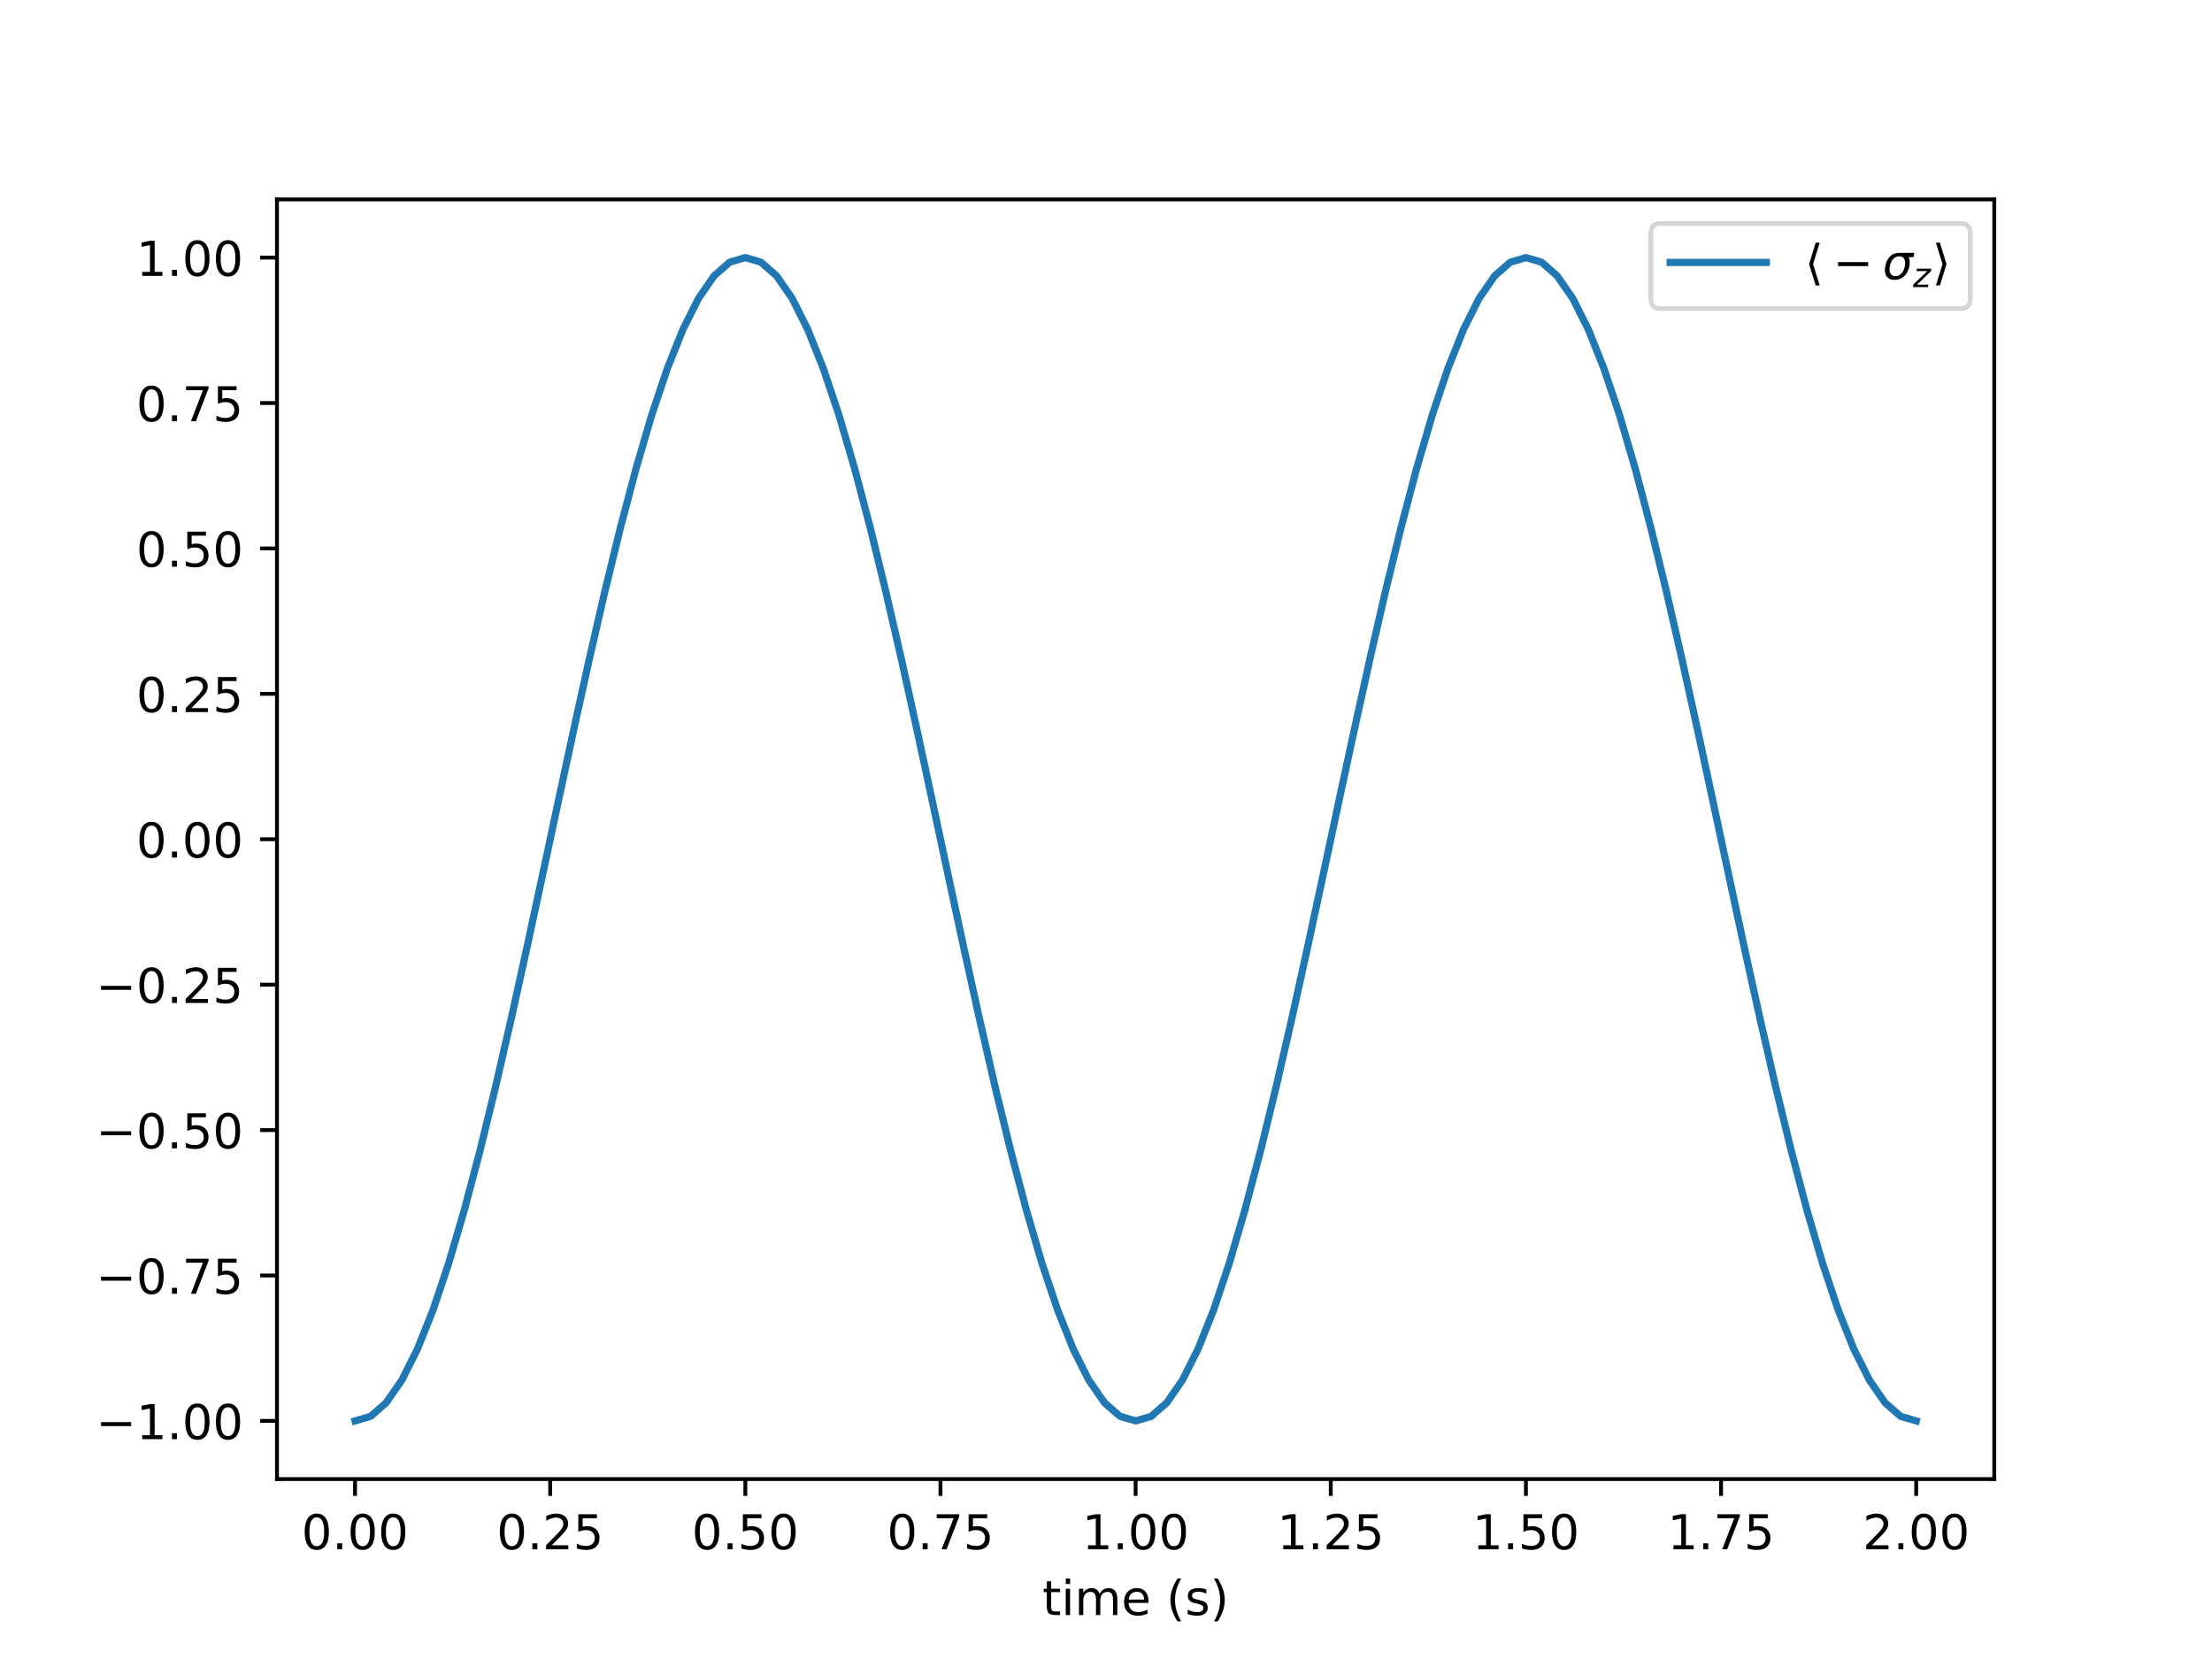
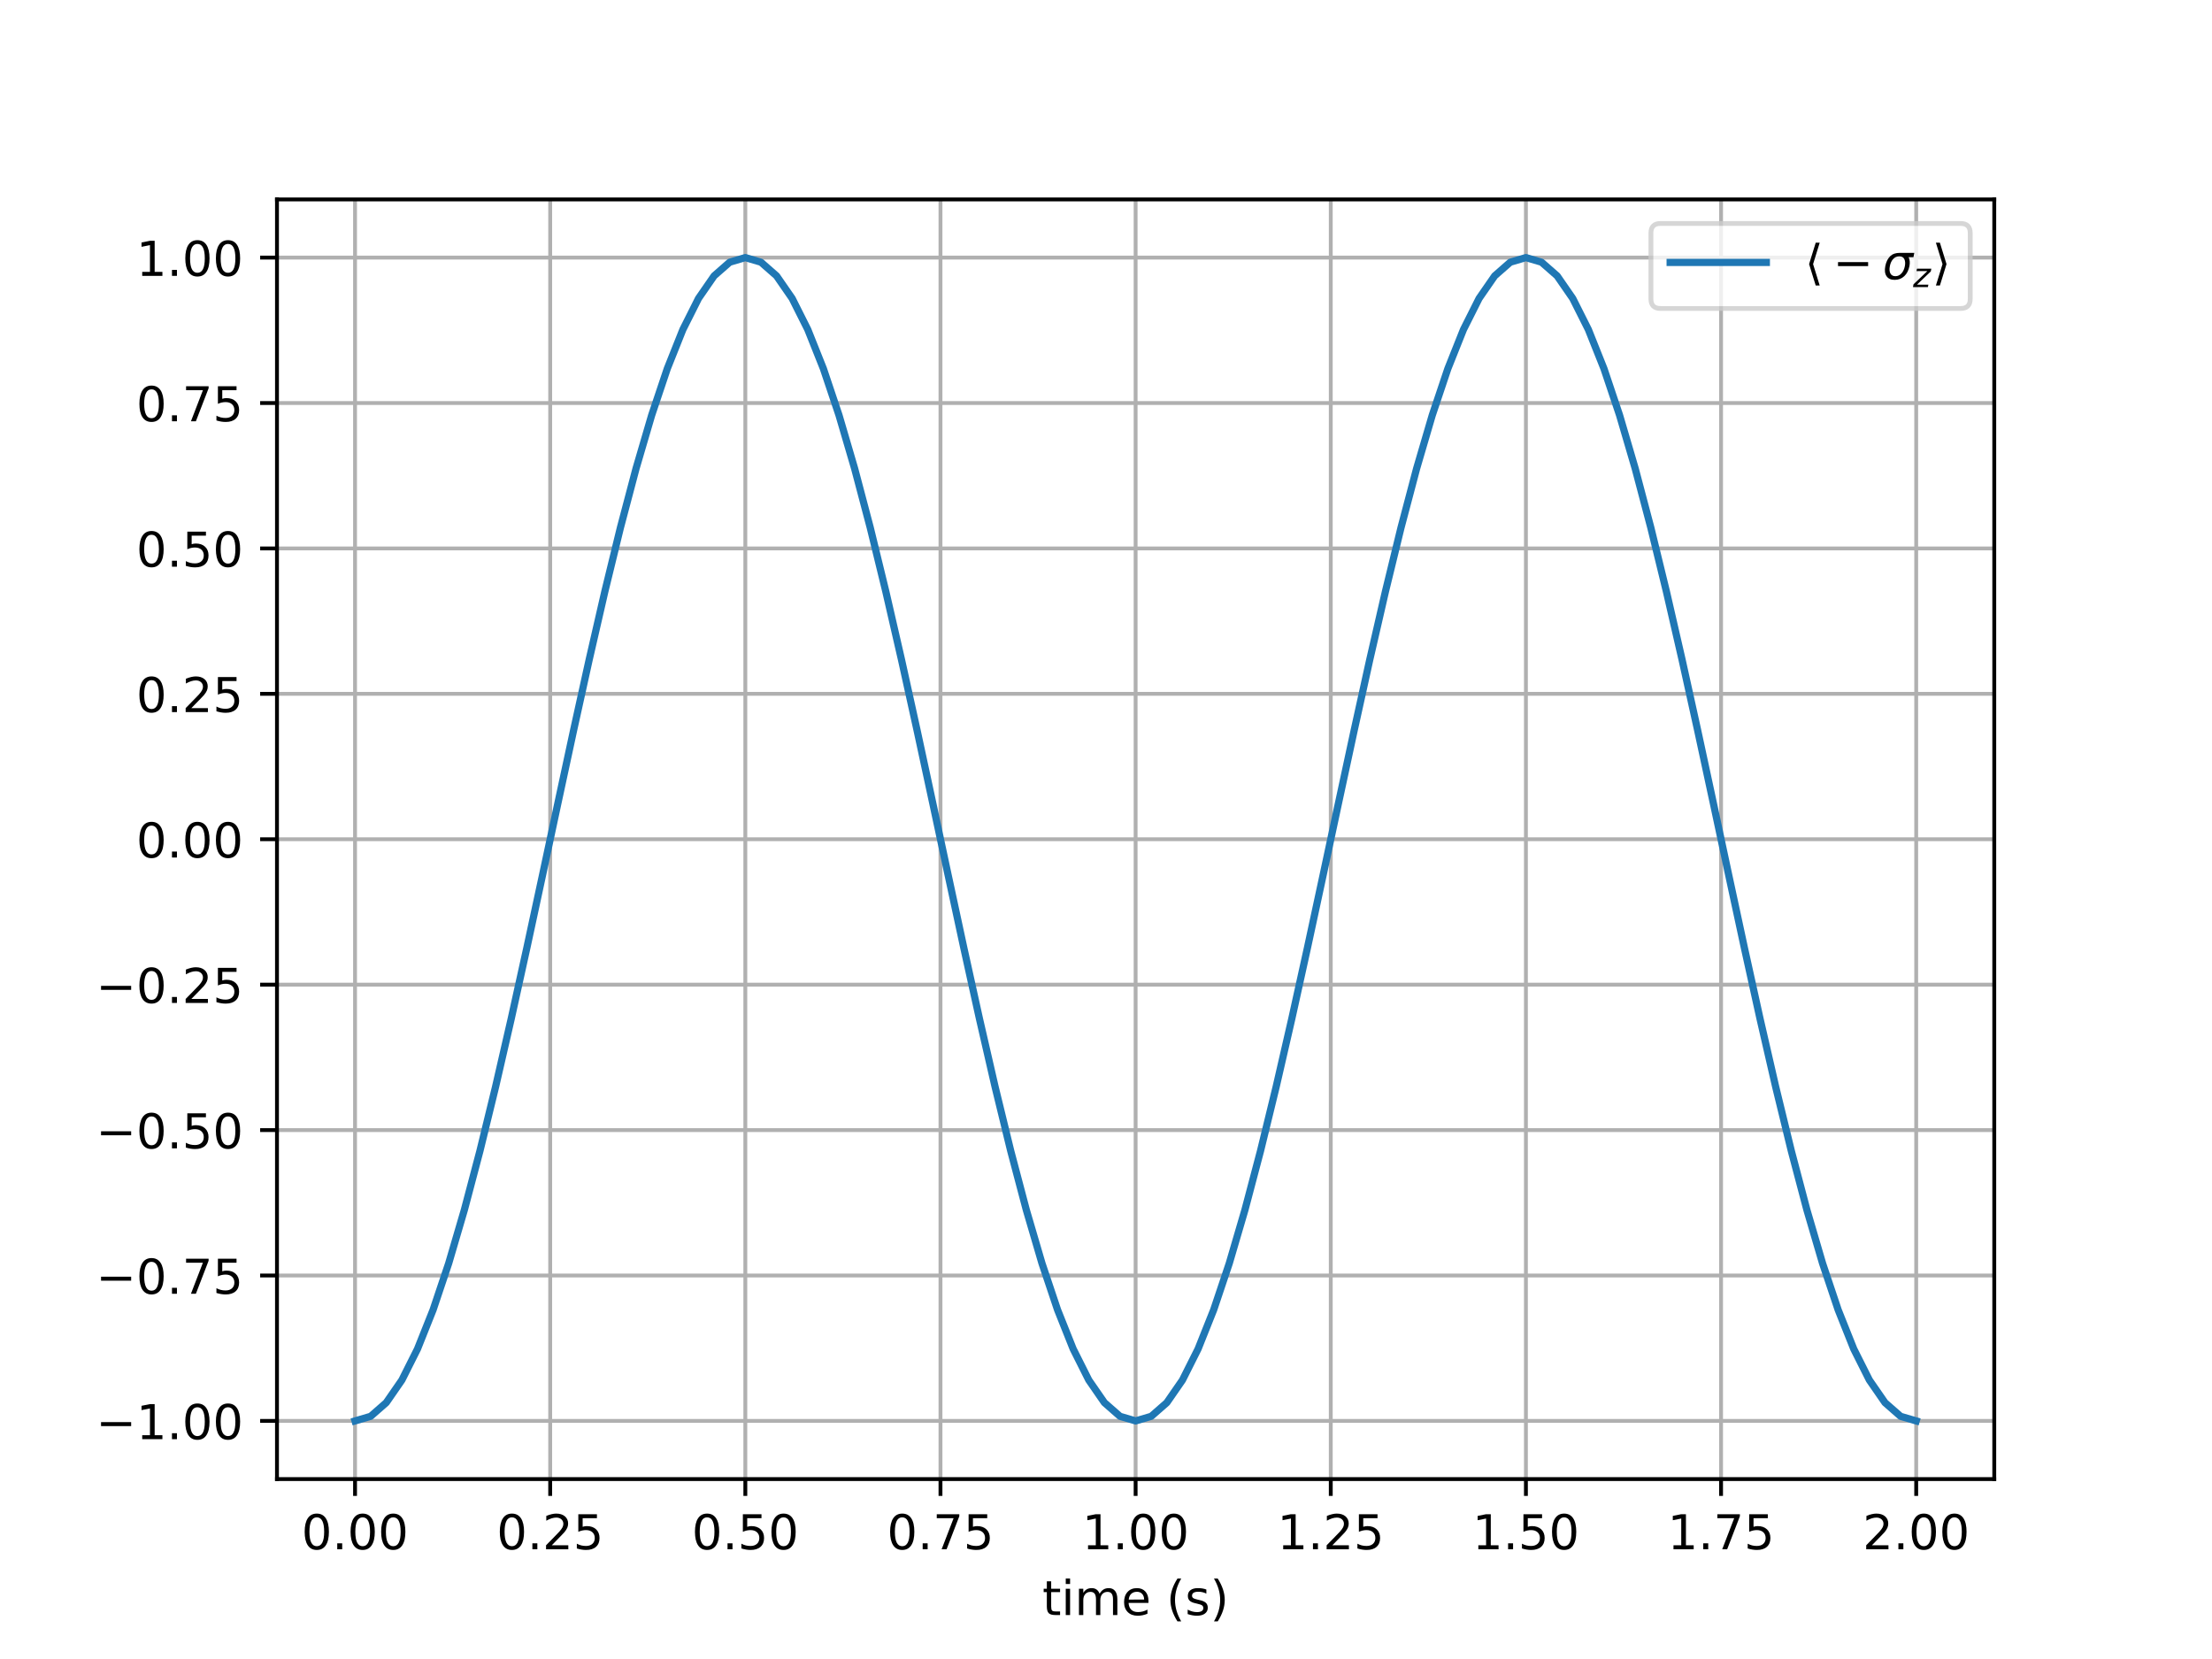
<svg xmlns="http://www.w3.org/2000/svg" xmlns:xlink="http://www.w3.org/1999/xlink" height="345pt" version="1.1" viewBox="0 0 460 345" width="460pt">
  <defs>
    <style type="text/css">
*{stroke-linecap:butt;stroke-linejoin:round;}
  </style>
  </defs>
  <g id="figure_1">
    <g id="patch_1">
      <path d="M 0 345.6  L 460.8 345.6  L 460.8 0  L 0 0  z " style="fill:#ffffff;" />
    </g>
    <g id="axes_1">
      <g id="patch_2">
        <path d="M 57.6 307.584  L 414.72 307.584  L 414.72 41.472  L 57.6 41.472  z " style="fill:#ffffff;" />
      </g>
      <g id="matplotlib.axis_1">
        <g id="xtick_1">
          <g id="line2d_1">
-             <defs>
-               <path d="M 0 0  L 0 3.5  " id="mc64b3abd53" style="stroke:#000000;stroke-width:0.8;" />
-             </defs>
-             <g>
-               <use style="stroke:#000000;stroke-width:0.8;" x="73.833" xlink:href="#mc64b3abd53" y="307.584" />
+             <path clip-path="url(#p8621ae6b90)" d="M 73.833 307.584  L 73.833 41.472  " style="fill:none;stroke:#b0b0b0;stroke-linecap:square;stroke-width:0.8;" />
+           </g>
+           <g id="line2d_2">
+             <defs>
+               <path d="M 0 0  L 0 3.5  " id="mf7780a74ba" style="stroke:#000000;stroke-width:0.8;" />
+             </defs>
+             <g>
+               <use style="stroke:#000000;stroke-width:0.8;" x="73.833" xlink:href="#mf7780a74ba" y="307.584" />
            </g>
          </g>
          <g id="text_1">
            <defs>
              <path d="M 31.781 66.406  Q 24.172 66.406 20.328 58.906  Q 16.5 51.422 16.5 36.375  Q 16.5 21.391 20.328 13.891  Q 24.172 6.391 31.781 6.391  Q 39.453 6.391 43.281 13.891  Q 47.125 21.391 47.125 36.375  Q 47.125 51.422 43.281 58.906  Q 39.453 66.406 31.781 66.406  z M 31.781 74.219  Q 44.047 74.219 50.516 64.516  Q 56.984 54.828 56.984 36.375  Q 56.984 17.969 50.516 8.266  Q 44.047 -1.422 31.781 -1.422  Q 19.531 -1.422 13.062 8.266  Q 6.594 17.969 6.594 36.375  Q 6.594 54.828 13.062 64.516  Q 19.531 74.219 31.781 74.219  z " id="DejaVuSans-30" />
              <path d="M 10.688 12.406  L 21 12.406  L 21 0  L 10.688 0  z " id="DejaVuSans-2e" />
            </defs>
            <g transform="translate(62.69991 322.1824)scale(0.1 -0.1)">
              <use xlink:href="#DejaVuSans-30" />
              <use x="63.623" xlink:href="#DejaVuSans-2e" />
              <use x="95.41" xlink:href="#DejaVuSans-30" />
              <use x="159.033" xlink:href="#DejaVuSans-30" />
            </g>
          </g>
        </g>
        <g id="xtick_2">
-           <g id="line2d_2">
-             <g>
-               <use style="stroke:#000000;stroke-width:0.8;" x="114.415" xlink:href="#mc64b3abd53" y="307.584" />
+           <g id="line2d_3">
+             <path clip-path="url(#p8621ae6b90)" d="M 114.415 307.584  L 114.415 41.472  " style="fill:none;stroke:#b0b0b0;stroke-linecap:square;stroke-width:0.8;" />
+           </g>
+           <g id="line2d_4">
+             <g>
+               <use style="stroke:#000000;stroke-width:0.8;" x="114.415" xlink:href="#mf7780a74ba" y="307.584" />
            </g>
          </g>
          <g id="text_2">
            <defs>
              <path d="M 19.188 8.297  L 53.609 8.297  L 53.609 0  L 7.328 0  L 7.328 8.297  Q 12.938 14.109 22.625 23.891  Q 32.328 33.688 34.812 36.531  Q 39.547 41.844 41.422 45.531  Q 43.312 49.219 43.312 52.781  Q 43.312 58.594 39.234 62.25  Q 35.156 65.922 28.609 65.922  Q 23.969 65.922 18.812 64.312  Q 13.672 62.703 7.812 59.422  L 7.812 69.391  Q 13.766 71.781 18.938 73  Q 24.125 74.219 28.422 74.219  Q 39.75 74.219 46.484 68.547  Q 53.219 62.891 53.219 53.422  Q 53.219 48.922 51.531 44.891  Q 49.859 40.875 45.406 35.406  Q 44.188 33.984 37.641 27.219  Q 31.109 20.453 19.188 8.297  z " id="DejaVuSans-32" />
              <path d="M 10.797 72.906  L 49.516 72.906  L 49.516 64.594  L 19.828 64.594  L 19.828 46.734  Q 21.969 47.469 24.109 47.828  Q 26.266 48.188 28.422 48.188  Q 40.625 48.188 47.75 41.5  Q 54.891 34.812 54.891 23.391  Q 54.891 11.625 47.562 5.094  Q 40.234 -1.422 26.906 -1.422  Q 22.312 -1.422 17.547 -0.641  Q 12.797 0.141 7.719 1.703  L 7.719 11.625  Q 12.109 9.234 16.797 8.062  Q 21.484 6.891 26.703 6.891  Q 35.156 6.891 40.078 11.328  Q 45.016 15.766 45.016 23.391  Q 45.016 31 40.078 35.438  Q 35.156 39.891 26.703 39.891  Q 22.75 39.891 18.812 39.016  Q 14.891 38.141 10.797 36.281  z " id="DejaVuSans-35" />
            </defs>
            <g transform="translate(103.2817 322.1824)scale(0.1 -0.1)">
              <use xlink:href="#DejaVuSans-30" />
              <use x="63.623" xlink:href="#DejaVuSans-2e" />
              <use x="95.41" xlink:href="#DejaVuSans-32" />
              <use x="159.033" xlink:href="#DejaVuSans-35" />
            </g>
          </g>
        </g>
        <g id="xtick_3">
-           <g id="line2d_3">
-             <g>
-               <use style="stroke:#000000;stroke-width:0.8;" x="154.996" xlink:href="#mc64b3abd53" y="307.584" />
+           <g id="line2d_5">
+             <path clip-path="url(#p8621ae6b90)" d="M 154.996 307.584  L 154.996 41.472  " style="fill:none;stroke:#b0b0b0;stroke-linecap:square;stroke-width:0.8;" />
+           </g>
+           <g id="line2d_6">
+             <g>
+               <use style="stroke:#000000;stroke-width:0.8;" x="154.996" xlink:href="#mf7780a74ba" y="307.584" />
            </g>
          </g>
          <g id="text_3">
            <g transform="translate(143.8636 322.1824)scale(0.1 -0.1)">
              <use xlink:href="#DejaVuSans-30" />
              <use x="63.623" xlink:href="#DejaVuSans-2e" />
              <use x="95.41" xlink:href="#DejaVuSans-35" />
              <use x="159.033" xlink:href="#DejaVuSans-30" />
            </g>
          </g>
        </g>
        <g id="xtick_4">
-           <g id="line2d_4">
-             <g>
-               <use style="stroke:#000000;stroke-width:0.8;" x="195.578" xlink:href="#mc64b3abd53" y="307.584" />
+           <g id="line2d_7">
+             <path clip-path="url(#p8621ae6b90)" d="M 195.578 307.584  L 195.578 41.472  " style="fill:none;stroke:#b0b0b0;stroke-linecap:square;stroke-width:0.8;" />
+           </g>
+           <g id="line2d_8">
+             <g>
+               <use style="stroke:#000000;stroke-width:0.8;" x="195.578" xlink:href="#mf7780a74ba" y="307.584" />
            </g>
          </g>
          <g id="text_4">
            <defs>
              <path d="M 8.203 72.906  L 55.078 72.906  L 55.078 68.703  L 28.609 0  L 18.312 0  L 43.219 64.594  L 8.203 64.594  z " id="DejaVuSans-37" />
            </defs>
            <g transform="translate(184.4454 322.1824)scale(0.1 -0.1)">
              <use xlink:href="#DejaVuSans-30" />
              <use x="63.623" xlink:href="#DejaVuSans-2e" />
              <use x="95.41" xlink:href="#DejaVuSans-37" />
              <use x="159.033" xlink:href="#DejaVuSans-35" />
            </g>
          </g>
        </g>
        <g id="xtick_5">
-           <g id="line2d_5">
-             <g>
-               <use style="stroke:#000000;stroke-width:0.8;" x="236.16" xlink:href="#mc64b3abd53" y="307.584" />
+           <g id="line2d_9">
+             <path clip-path="url(#p8621ae6b90)" d="M 236.16 307.584  L 236.16 41.472  " style="fill:none;stroke:#b0b0b0;stroke-linecap:square;stroke-width:0.8;" />
+           </g>
+           <g id="line2d_10">
+             <g>
+               <use style="stroke:#000000;stroke-width:0.8;" x="236.16" xlink:href="#mf7780a74ba" y="307.584" />
            </g>
          </g>
          <g id="text_5">
            <defs>
              <path d="M 12.406 8.297  L 28.516 8.297  L 28.516 63.922  L 10.984 60.406  L 10.984 69.391  L 28.422 72.906  L 38.281 72.906  L 38.281 8.297  L 54.391 8.297  L 54.391 0  L 12.406 0  z " id="DejaVuSans-31" />
            </defs>
            <g transform="translate(225.0272 322.1824)scale(0.1 -0.1)">
              <use xlink:href="#DejaVuSans-31" />
              <use x="63.623" xlink:href="#DejaVuSans-2e" />
              <use x="95.41" xlink:href="#DejaVuSans-30" />
              <use x="159.033" xlink:href="#DejaVuSans-30" />
            </g>
          </g>
        </g>
        <g id="xtick_6">
-           <g id="line2d_6">
-             <g>
-               <use style="stroke:#000000;stroke-width:0.8;" x="276.742" xlink:href="#mc64b3abd53" y="307.584" />
+           <g id="line2d_11">
+             <path clip-path="url(#p8621ae6b90)" d="M 276.742 307.584  L 276.742 41.472  " style="fill:none;stroke:#b0b0b0;stroke-linecap:square;stroke-width:0.8;" />
+           </g>
+           <g id="line2d_12">
+             <g>
+               <use style="stroke:#000000;stroke-width:0.8;" x="276.742" xlink:href="#mf7780a74ba" y="307.584" />
            </g>
          </g>
          <g id="text_6">
            <g transform="translate(265.609 322.1824)scale(0.1 -0.1)">
              <use xlink:href="#DejaVuSans-31" />
              <use x="63.623" xlink:href="#DejaVuSans-2e" />
              <use x="95.41" xlink:href="#DejaVuSans-32" />
              <use x="159.033" xlink:href="#DejaVuSans-35" />
            </g>
          </g>
        </g>
        <g id="xtick_7">
-           <g id="line2d_7">
-             <g>
-               <use style="stroke:#000000;stroke-width:0.8;" x="317.324" xlink:href="#mc64b3abd53" y="307.584" />
+           <g id="line2d_13">
+             <path clip-path="url(#p8621ae6b90)" d="M 317.324 307.584  L 317.324 41.472  " style="fill:none;stroke:#b0b0b0;stroke-linecap:square;stroke-width:0.8;" />
+           </g>
+           <g id="line2d_14">
+             <g>
+               <use style="stroke:#000000;stroke-width:0.8;" x="317.324" xlink:href="#mf7780a74ba" y="307.584" />
            </g>
          </g>
          <g id="text_7">
            <g transform="translate(306.1908 322.1824)scale(0.1 -0.1)">
              <use xlink:href="#DejaVuSans-31" />
              <use x="63.623" xlink:href="#DejaVuSans-2e" />
              <use x="95.41" xlink:href="#DejaVuSans-35" />
              <use x="159.033" xlink:href="#DejaVuSans-30" />
            </g>
          </g>
        </g>
        <g id="xtick_8">
-           <g id="line2d_8">
-             <g>
-               <use style="stroke:#000000;stroke-width:0.8;" x="357.905" xlink:href="#mc64b3abd53" y="307.584" />
+           <g id="line2d_15">
+             <path clip-path="url(#p8621ae6b90)" d="M 357.905 307.584  L 357.905 41.472  " style="fill:none;stroke:#b0b0b0;stroke-linecap:square;stroke-width:0.8;" />
+           </g>
+           <g id="line2d_16">
+             <g>
+               <use style="stroke:#000000;stroke-width:0.8;" x="357.905" xlink:href="#mf7780a74ba" y="307.584" />
            </g>
          </g>
          <g id="text_8">
            <g transform="translate(346.7726 322.1824)scale(0.1 -0.1)">
              <use xlink:href="#DejaVuSans-31" />
              <use x="63.623" xlink:href="#DejaVuSans-2e" />
              <use x="95.41" xlink:href="#DejaVuSans-37" />
              <use x="159.033" xlink:href="#DejaVuSans-35" />
            </g>
          </g>
        </g>
        <g id="xtick_9">
-           <g id="line2d_9">
-             <g>
-               <use style="stroke:#000000;stroke-width:0.8;" x="398.487" xlink:href="#mc64b3abd53" y="307.584" />
+           <g id="line2d_17">
+             <path clip-path="url(#p8621ae6b90)" d="M 398.487 307.584  L 398.487 41.472  " style="fill:none;stroke:#b0b0b0;stroke-linecap:square;stroke-width:0.8;" />
+           </g>
+           <g id="line2d_18">
+             <g>
+               <use style="stroke:#000000;stroke-width:0.8;" x="398.487" xlink:href="#mf7780a74ba" y="307.584" />
            </g>
          </g>
          <g id="text_9">
            <g transform="translate(387.3545 322.1824)scale(0.1 -0.1)">
              <use xlink:href="#DejaVuSans-32" />
              <use x="63.623" xlink:href="#DejaVuSans-2e" />
              <use x="95.41" xlink:href="#DejaVuSans-30" />
              <use x="159.033" xlink:href="#DejaVuSans-30" />
            </g>
          </g>
        </g>
        <g id="text_10">
          <defs>
            <path d="M 18.312 70.219  L 18.312 54.688  L 36.812 54.688  L 36.812 47.703  L 18.312 47.703  L 18.312 18.016  Q 18.312 11.328 20.141 9.422  Q 21.969 7.516 27.594 7.516  L 36.812 7.516  L 36.812 0  L 27.594 0  Q 17.188 0 13.234 3.875  Q 9.281 7.766 9.281 18.016  L 9.281 47.703  L 2.688 47.703  L 2.688 54.688  L 9.281 54.688  L 9.281 70.219  z " id="DejaVuSans-74" />
            <path d="M 9.422 54.688  L 18.406 54.688  L 18.406 0  L 9.422 0  z M 9.422 75.984  L 18.406 75.984  L 18.406 64.594  L 9.422 64.594  z " id="DejaVuSans-69" />
            <path d="M 52 44.188  Q 55.375 50.25 60.062 53.125  Q 64.75 56 71.094 56  Q 79.641 56 84.281 50.016  Q 88.922 44.047 88.922 33.016  L 88.922 0  L 79.891 0  L 79.891 32.719  Q 79.891 40.578 77.094 44.375  Q 74.312 48.188 68.609 48.188  Q 61.625 48.188 57.562 43.547  Q 53.516 38.922 53.516 30.906  L 53.516 0  L 44.484 0  L 44.484 32.719  Q 44.484 40.625 41.703 44.406  Q 38.922 48.188 33.109 48.188  Q 26.219 48.188 22.156 43.531  Q 18.109 38.875 18.109 30.906  L 18.109 0  L 9.078 0  L 9.078 54.688  L 18.109 54.688  L 18.109 46.188  Q 21.188 51.219 25.484 53.609  Q 29.781 56 35.688 56  Q 41.656 56 45.828 52.969  Q 50 49.953 52 44.188  z " id="DejaVuSans-6d" />
            <path d="M 56.203 29.594  L 56.203 25.203  L 14.891 25.203  Q 15.484 15.922 20.484 11.062  Q 25.484 6.203 34.422 6.203  Q 39.594 6.203 44.453 7.469  Q 49.312 8.734 54.109 11.281  L 54.109 2.781  Q 49.266 0.734 44.188 -0.344  Q 39.109 -1.422 33.891 -1.422  Q 20.797 -1.422 13.156 6.188  Q 5.516 13.812 5.516 26.812  Q 5.516 40.234 12.766 48.109  Q 20.016 56 32.328 56  Q 43.359 56 49.781 48.891  Q 56.203 41.797 56.203 29.594  z M 47.219 32.234  Q 47.125 39.594 43.094 43.984  Q 39.062 48.391 32.422 48.391  Q 24.906 48.391 20.391 44.141  Q 15.875 39.891 15.188 32.172  z " id="DejaVuSans-65" />
            <path id="DejaVuSans-20" />
            <path d="M 31 75.875  Q 24.469 64.656 21.281 53.656  Q 18.109 42.672 18.109 31.391  Q 18.109 20.125 21.312 9.062  Q 24.516 -2 31 -13.188  L 23.188 -13.188  Q 15.875 -1.703 12.234 9.375  Q 8.594 20.453 8.594 31.391  Q 8.594 42.281 12.203 53.312  Q 15.828 64.359 23.188 75.875  z " id="DejaVuSans-28" />
            <path d="M 44.281 53.078  L 44.281 44.578  Q 40.484 46.531 36.375 47.5  Q 32.281 48.484 27.875 48.484  Q 21.188 48.484 17.844 46.438  Q 14.5 44.391 14.5 40.281  Q 14.5 37.156 16.891 35.375  Q 19.281 33.594 26.516 31.984  L 29.594 31.297  Q 39.156 29.25 43.188 25.516  Q 47.219 21.781 47.219 15.094  Q 47.219 7.469 41.188 3.016  Q 35.156 -1.422 24.609 -1.422  Q 20.219 -1.422 15.453 -0.562  Q 10.688 0.297 5.422 2  L 5.422 11.281  Q 10.406 8.688 15.234 7.391  Q 20.062 6.109 24.812 6.109  Q 31.156 6.109 34.562 8.281  Q 37.984 10.453 37.984 14.406  Q 37.984 18.062 35.516 20.016  Q 33.062 21.969 24.703 23.781  L 21.578 24.516  Q 13.234 26.266 9.516 29.906  Q 5.812 33.547 5.812 39.891  Q 5.812 47.609 11.281 51.797  Q 16.75 56 26.812 56  Q 31.781 56 36.172 55.266  Q 40.578 54.547 44.281 53.078  z " id="DejaVuSans-73" />
            <path d="M 8.016 75.875  L 15.828 75.875  Q 23.141 64.359 26.781 53.312  Q 30.422 42.281 30.422 31.391  Q 30.422 20.453 26.781 9.375  Q 23.141 -1.703 15.828 -13.188  L 8.016 -13.188  Q 14.5 -2 17.703 9.062  Q 20.906 20.125 20.906 31.391  Q 20.906 42.672 17.703 53.656  Q 14.5 64.656 8.016 75.875  z " id="DejaVuSans-29" />
          </defs>
          <g transform="translate(216.7686 335.8606)scale(0.1 -0.1)">
            <use xlink:href="#DejaVuSans-74" />
            <use x="39.209" xlink:href="#DejaVuSans-69" />
            <use x="66.992" xlink:href="#DejaVuSans-6d" />
            <use x="164.404" xlink:href="#DejaVuSans-65" />
            <use x="225.928" xlink:href="#DejaVuSans-20" />
            <use x="257.715" xlink:href="#DejaVuSans-28" />
            <use x="296.729" xlink:href="#DejaVuSans-73" />
            <use x="348.828" xlink:href="#DejaVuSans-29" />
          </g>
        </g>
      </g>
      <g id="matplotlib.axis_2">
        <g id="ytick_1">
-           <g id="line2d_10">
-             <defs>
-               <path d="M 0 0  L -3.5 0  " id="meb09a207f1" style="stroke:#000000;stroke-width:0.8;" />
-             </defs>
-             <g>
-               <use style="stroke:#000000;stroke-width:0.8;" x="57.6" xlink:href="#meb09a207f1" y="295.488" />
+           <g id="line2d_19">
+             <path clip-path="url(#p8621ae6b90)" d="M 57.6 295.488  L 414.72 295.488  " style="fill:none;stroke:#b0b0b0;stroke-linecap:square;stroke-width:0.8;" />
+           </g>
+           <g id="line2d_20">
+             <defs>
+               <path d="M 0 0  L -3.5 0  " id="md53406fee6" style="stroke:#000000;stroke-width:0.8;" />
+             </defs>
+             <g>
+               <use style="stroke:#000000;stroke-width:0.8;" x="57.6" xlink:href="#md53406fee6" y="295.488" />
            </g>
          </g>
          <g id="text_11">
            <defs>
              <path d="M 10.594 35.5  L 73.188 35.5  L 73.188 27.203  L 10.594 27.203  z " id="DejaVuSans-2212" />
            </defs>
            <g transform="translate(19.95469 299.2872)scale(0.1 -0.1)">
              <use xlink:href="#DejaVuSans-2212" />
              <use x="83.789" xlink:href="#DejaVuSans-31" />
              <use x="147.412" xlink:href="#DejaVuSans-2e" />
              <use x="179.199" xlink:href="#DejaVuSans-30" />
              <use x="242.822" xlink:href="#DejaVuSans-30" />
            </g>
          </g>
        </g>
        <g id="ytick_2">
-           <g id="line2d_11">
-             <g>
-               <use style="stroke:#000000;stroke-width:0.8;" x="57.6" xlink:href="#meb09a207f1" y="265.248" />
+           <g id="line2d_21">
+             <path clip-path="url(#p8621ae6b90)" d="M 57.6 265.248  L 414.72 265.248  " style="fill:none;stroke:#b0b0b0;stroke-linecap:square;stroke-width:0.8;" />
+           </g>
+           <g id="line2d_22">
+             <g>
+               <use style="stroke:#000000;stroke-width:0.8;" x="57.6" xlink:href="#md53406fee6" y="265.248" />
            </g>
          </g>
          <g id="text_12">
            <g transform="translate(19.95469 269.0472)scale(0.1 -0.1)">
              <use xlink:href="#DejaVuSans-2212" />
              <use x="83.789" xlink:href="#DejaVuSans-30" />
              <use x="147.412" xlink:href="#DejaVuSans-2e" />
              <use x="179.199" xlink:href="#DejaVuSans-37" />
              <use x="242.822" xlink:href="#DejaVuSans-35" />
            </g>
          </g>
        </g>
        <g id="ytick_3">
-           <g id="line2d_12">
-             <g>
-               <use style="stroke:#000000;stroke-width:0.8;" x="57.6" xlink:href="#meb09a207f1" y="235.008" />
+           <g id="line2d_23">
+             <path clip-path="url(#p8621ae6b90)" d="M 57.6 235.008  L 414.72 235.008  " style="fill:none;stroke:#b0b0b0;stroke-linecap:square;stroke-width:0.8;" />
+           </g>
+           <g id="line2d_24">
+             <g>
+               <use style="stroke:#000000;stroke-width:0.8;" x="57.6" xlink:href="#md53406fee6" y="235.008" />
            </g>
          </g>
          <g id="text_13">
            <g transform="translate(19.95469 238.8072)scale(0.1 -0.1)">
              <use xlink:href="#DejaVuSans-2212" />
              <use x="83.789" xlink:href="#DejaVuSans-30" />
              <use x="147.412" xlink:href="#DejaVuSans-2e" />
              <use x="179.199" xlink:href="#DejaVuSans-35" />
              <use x="242.822" xlink:href="#DejaVuSans-30" />
            </g>
          </g>
        </g>
        <g id="ytick_4">
-           <g id="line2d_13">
-             <g>
-               <use style="stroke:#000000;stroke-width:0.8;" x="57.6" xlink:href="#meb09a207f1" y="204.768" />
+           <g id="line2d_25">
+             <path clip-path="url(#p8621ae6b90)" d="M 57.6 204.768  L 414.72 204.768  " style="fill:none;stroke:#b0b0b0;stroke-linecap:square;stroke-width:0.8;" />
+           </g>
+           <g id="line2d_26">
+             <g>
+               <use style="stroke:#000000;stroke-width:0.8;" x="57.6" xlink:href="#md53406fee6" y="204.768" />
            </g>
          </g>
          <g id="text_14">
            <g transform="translate(19.95469 208.5672)scale(0.1 -0.1)">
              <use xlink:href="#DejaVuSans-2212" />
              <use x="83.789" xlink:href="#DejaVuSans-30" />
              <use x="147.412" xlink:href="#DejaVuSans-2e" />
              <use x="179.199" xlink:href="#DejaVuSans-32" />
              <use x="242.822" xlink:href="#DejaVuSans-35" />
            </g>
          </g>
        </g>
        <g id="ytick_5">
-           <g id="line2d_14">
-             <g>
-               <use style="stroke:#000000;stroke-width:0.8;" x="57.6" xlink:href="#meb09a207f1" y="174.528" />
+           <g id="line2d_27">
+             <path clip-path="url(#p8621ae6b90)" d="M 57.6 174.528  L 414.72 174.528  " style="fill:none;stroke:#b0b0b0;stroke-linecap:square;stroke-width:0.8;" />
+           </g>
+           <g id="line2d_28">
+             <g>
+               <use style="stroke:#000000;stroke-width:0.8;" x="57.6" xlink:href="#md53406fee6" y="174.528" />
            </g>
          </g>
          <g id="text_15">
            <g transform="translate(28.33438 178.3272)scale(0.1 -0.1)">
              <use xlink:href="#DejaVuSans-30" />
              <use x="63.623" xlink:href="#DejaVuSans-2e" />
              <use x="95.41" xlink:href="#DejaVuSans-30" />
              <use x="159.033" xlink:href="#DejaVuSans-30" />
            </g>
          </g>
        </g>
        <g id="ytick_6">
-           <g id="line2d_15">
-             <g>
-               <use style="stroke:#000000;stroke-width:0.8;" x="57.6" xlink:href="#meb09a207f1" y="144.288" />
+           <g id="line2d_29">
+             <path clip-path="url(#p8621ae6b90)" d="M 57.6 144.288  L 414.72 144.288  " style="fill:none;stroke:#b0b0b0;stroke-linecap:square;stroke-width:0.8;" />
+           </g>
+           <g id="line2d_30">
+             <g>
+               <use style="stroke:#000000;stroke-width:0.8;" x="57.6" xlink:href="#md53406fee6" y="144.288" />
            </g>
          </g>
          <g id="text_16">
            <g transform="translate(28.33438 148.0872)scale(0.1 -0.1)">
              <use xlink:href="#DejaVuSans-30" />
              <use x="63.623" xlink:href="#DejaVuSans-2e" />
              <use x="95.41" xlink:href="#DejaVuSans-32" />
              <use x="159.033" xlink:href="#DejaVuSans-35" />
            </g>
          </g>
        </g>
        <g id="ytick_7">
-           <g id="line2d_16">
-             <g>
-               <use style="stroke:#000000;stroke-width:0.8;" x="57.6" xlink:href="#meb09a207f1" y="114.048" />
+           <g id="line2d_31">
+             <path clip-path="url(#p8621ae6b90)" d="M 57.6 114.048  L 414.72 114.048  " style="fill:none;stroke:#b0b0b0;stroke-linecap:square;stroke-width:0.8;" />
+           </g>
+           <g id="line2d_32">
+             <g>
+               <use style="stroke:#000000;stroke-width:0.8;" x="57.6" xlink:href="#md53406fee6" y="114.048" />
            </g>
          </g>
          <g id="text_17">
            <g transform="translate(28.33438 117.8472)scale(0.1 -0.1)">
              <use xlink:href="#DejaVuSans-30" />
              <use x="63.623" xlink:href="#DejaVuSans-2e" />
              <use x="95.41" xlink:href="#DejaVuSans-35" />
              <use x="159.033" xlink:href="#DejaVuSans-30" />
            </g>
          </g>
        </g>
        <g id="ytick_8">
-           <g id="line2d_17">
-             <g>
-               <use style="stroke:#000000;stroke-width:0.8;" x="57.6" xlink:href="#meb09a207f1" y="83.808" />
+           <g id="line2d_33">
+             <path clip-path="url(#p8621ae6b90)" d="M 57.6 83.808  L 414.72 83.808  " style="fill:none;stroke:#b0b0b0;stroke-linecap:square;stroke-width:0.8;" />
+           </g>
+           <g id="line2d_34">
+             <g>
+               <use style="stroke:#000000;stroke-width:0.8;" x="57.6" xlink:href="#md53406fee6" y="83.808" />
            </g>
          </g>
          <g id="text_18">
            <g transform="translate(28.33438 87.60722)scale(0.1 -0.1)">
              <use xlink:href="#DejaVuSans-30" />
              <use x="63.623" xlink:href="#DejaVuSans-2e" />
              <use x="95.41" xlink:href="#DejaVuSans-37" />
              <use x="159.033" xlink:href="#DejaVuSans-35" />
            </g>
          </g>
        </g>
        <g id="ytick_9">
-           <g id="line2d_18">
-             <g>
-               <use style="stroke:#000000;stroke-width:0.8;" x="57.6" xlink:href="#meb09a207f1" y="53.568" />
+           <g id="line2d_35">
+             <path clip-path="url(#p8621ae6b90)" d="M 57.6 53.568  L 414.72 53.568  " style="fill:none;stroke:#b0b0b0;stroke-linecap:square;stroke-width:0.8;" />
+           </g>
+           <g id="line2d_36">
+             <g>
+               <use style="stroke:#000000;stroke-width:0.8;" x="57.6" xlink:href="#md53406fee6" y="53.568" />
            </g>
          </g>
          <g id="text_19">
            <g transform="translate(28.33438 57.36722)scale(0.1 -0.1)">
              <use xlink:href="#DejaVuSans-31" />
              <use x="63.623" xlink:href="#DejaVuSans-2e" />
              <use x="95.41" xlink:href="#DejaVuSans-30" />
              <use x="159.033" xlink:href="#DejaVuSans-30" />
            </g>
          </g>
        </g>
      </g>
-       <g id="line2d_19">
-         <path clip-path="url(#p8e8acdf578)" d="M 73.833 295.488  L 77.079 294.534  L 80.326 291.688  L 83.572 286.994  L 86.819 280.526  L 90.065 272.387  L 93.312 262.704  L 96.559 251.631  L 99.805 239.342  L 103.052 226.03  L 106.298 211.907  L 109.545 197.194  L 112.791 182.123  L 116.038 166.933  L 119.284 151.862  L 122.531 137.149  L 125.777 123.026  L 129.024 109.714  L 132.271 97.425  L 135.517 86.352  L 138.764 76.669  L 142.01 68.53  L 145.257 62.062  L 148.503 57.368  L 151.75 54.522  L 154.996 53.568  L 158.243 54.522  L 161.489 57.368  L 164.736 62.062  L 167.983 68.53  L 171.229 76.669  L 174.476 86.352  L 177.722 97.425  L 180.969 109.714  L 184.215 123.026  L 187.462 137.149  L 190.708 151.862  L 193.955 166.933  L 197.201 182.123  L 200.448 197.194  L 203.695 211.907  L 206.941 226.03  L 210.188 239.342  L 213.434 251.631  L 216.681 262.704  L 219.927 272.387  L 223.174 280.526  L 226.42 286.994  L 229.667 291.688  L 232.913 294.534  L 236.16 295.488  L 239.407 294.534  L 242.653 291.688  L 245.9 286.994  L 249.146 280.526  L 252.393 272.387  L 255.639 262.704  L 258.886 251.631  L 262.132 239.342  L 265.379 226.03  L 268.625 211.907  L 271.872 197.194  L 275.119 182.123  L 278.365 166.933  L 281.612 151.862  L 284.858 137.149  L 288.105 123.026  L 291.351 109.714  L 294.598 97.425  L 297.844 86.352  L 301.091 76.669  L 304.337 68.53  L 307.584 62.062  L 310.831 57.368  L 314.077 54.522  L 317.324 53.568  L 320.57 54.522  L 323.817 57.368  L 327.063 62.062  L 330.31 68.53  L 333.556 76.669  L 336.803 86.352  L 340.049 97.425  L 343.296 109.714  L 346.543 123.026  L 349.789 137.149  L 353.036 151.862  L 356.282 166.933  L 359.529 182.123  L 362.775 197.194  L 366.022 211.907  L 369.268 226.03  L 372.515 239.342  L 375.761 251.631  L 379.008 262.704  L 382.255 272.387  L 385.501 280.526  L 388.748 286.994  L 391.994 291.688  L 395.241 294.534  L 398.487 295.488  " style="fill:none;stroke:#1f77b4;stroke-linecap:square;stroke-width:1.5;" />
+       <g id="line2d_37">
+         <path clip-path="url(#p8621ae6b90)" d="M 73.833 295.488  L 77.079 294.534  L 80.326 291.688  L 83.572 286.994  L 86.819 280.526  L 90.065 272.387  L 93.312 262.704  L 96.559 251.631  L 99.805 239.342  L 103.052 226.03  L 106.298 211.907  L 109.545 197.194  L 112.791 182.123  L 116.038 166.933  L 119.284 151.862  L 122.531 137.149  L 125.777 123.026  L 129.024 109.714  L 132.271 97.425  L 135.517 86.352  L 138.764 76.669  L 142.01 68.53  L 145.257 62.062  L 148.503 57.368  L 151.75 54.522  L 154.996 53.568  L 158.243 54.522  L 161.489 57.368  L 164.736 62.062  L 167.983 68.53  L 171.229 76.669  L 174.476 86.352  L 177.722 97.425  L 180.969 109.714  L 184.215 123.026  L 187.462 137.149  L 190.708 151.862  L 193.955 166.933  L 197.201 182.123  L 200.448 197.194  L 203.695 211.907  L 206.941 226.03  L 210.188 239.342  L 213.434 251.631  L 216.681 262.704  L 219.927 272.387  L 223.174 280.526  L 226.42 286.994  L 229.667 291.688  L 232.913 294.534  L 236.16 295.488  L 239.407 294.534  L 242.653 291.688  L 245.9 286.994  L 249.146 280.526  L 252.393 272.387  L 255.639 262.704  L 258.886 251.631  L 262.132 239.342  L 265.379 226.03  L 268.625 211.907  L 271.872 197.194  L 275.119 182.123  L 278.365 166.933  L 281.612 151.862  L 284.858 137.149  L 288.105 123.026  L 291.351 109.714  L 294.598 97.425  L 297.844 86.352  L 301.091 76.669  L 304.337 68.53  L 307.584 62.062  L 310.831 57.368  L 314.077 54.522  L 317.324 53.568  L 320.57 54.522  L 323.817 57.368  L 327.063 62.062  L 330.31 68.53  L 333.556 76.669  L 336.803 86.352  L 340.049 97.425  L 343.296 109.714  L 346.543 123.026  L 349.789 137.149  L 353.036 151.862  L 356.282 166.933  L 359.529 182.123  L 362.775 197.194  L 366.022 211.907  L 369.268 226.03  L 372.515 239.342  L 375.761 251.631  L 379.008 262.704  L 382.255 272.387  L 385.501 280.526  L 388.748 286.994  L 391.994 291.688  L 395.241 294.534  L 398.487 295.488  " style="fill:none;stroke:#1f77b4;stroke-linecap:square;stroke-width:1.5;" />
      </g>
      <g id="patch_3">
        <path d="M 57.6 307.584  L 57.6 41.472  " style="fill:none;stroke:#000000;stroke-linecap:square;stroke-linejoin:miter;stroke-width:0.8;" />
      </g>
      <g id="patch_4">
        <path d="M 414.72 307.584  L 414.72 41.472  " style="fill:none;stroke:#000000;stroke-linecap:square;stroke-linejoin:miter;stroke-width:0.8;" />
      </g>
      <g id="patch_5">
        <path d="M 57.6 307.584  L 414.72 307.584  " style="fill:none;stroke:#000000;stroke-linecap:square;stroke-linejoin:miter;stroke-width:0.8;" />
      </g>
      <g id="patch_6">
        <path d="M 57.6 41.472  L 414.72 41.472  " style="fill:none;stroke:#000000;stroke-linecap:square;stroke-linejoin:miter;stroke-width:0.8;" />
      </g>
      <g id="legend_1">
        <g id="patch_7">
          <path d="M 345.32 64.15  L 407.72 64.15  Q 409.72 64.15 409.72 62.15  L 409.72 48.472  Q 409.72 46.472 407.72 46.472  L 345.32 46.472  Q 343.32 46.472 343.32 48.472  L 343.32 62.15  Q 343.32 64.15 345.32 64.15  z " style="fill:#ffffff;opacity:0.8;stroke:#cccccc;stroke-linejoin:miter;" />
        </g>
-         <g id="line2d_20">
+         <g id="line2d_38">
          <path d="M 347.32 54.57  L 367.32 54.57  " style="fill:none;stroke:#1f77b4;stroke-linecap:square;stroke-width:1.5;" />
        </g>
-         <g id="line2d_21" />
+         <g id="line2d_39" />
        <g id="text_20">
          <defs>
            <path d="M 8.938 31.344  L 22.703 75.875  L 31 75.875  L 17.234 31.344  L 31 -13.188  L 22.703 -13.188  z " id="DejaVuSans-27e8" />
            <path d="M 34.672 47.562  Q 27.25 47.562 22.219 42.188  Q 16.891 36.578 15.141 27.297  Q 13.188 17.484 16.312 11.812  Q 19.391 6.203 26.656 6.203  Q 33.844 6.203 39.109 11.859  Q 44.438 17.531 46.344 27.297  Q 48.047 36.234 45.016 42.188  Q 42.188 47.562 34.672 47.562  z M 36.078 54.734  L 65.922 54.688  L 64.156 45.703  L 54.109 45.703  Q 57.906 38.094 55.859 27.297  Q 53.219 13.875 45.062 6.25  Q 36.859 -1.422 25.141 -1.422  Q 13.375 -1.422 8.203 6.25  Q 3.031 13.875 5.672 27.297  Q 8.25 40.766 16.406 48.391  Q 23.188 54.734 36.078 54.734  z " id="DejaVuSans-Oblique-3c3" />
            <path d="M 11.625 54.688  L 54.297 54.688  L 52.688 46.484  L 11.531 7.172  L 45.516 7.172  L 44.094 0  L -0.297 0  L 1.312 8.203  L 42.484 47.516  L 10.203 47.516  z " id="DejaVuSans-Oblique-7a" />
            <path d="M 30.078 31.344  L 16.312 -13.188  L 8.016 -13.188  L 21.781 31.344  L 8.016 75.875  L 16.312 75.875  z " id="DejaVuSans-27e9" />
          </defs>
          <g transform="translate(375.32 58.07044)scale(0.1 -0.1)">
            <use transform="translate(0 0.125)" xlink:href="#DejaVuSans-27e8" />
            <use transform="translate(58.49609 0.125)" xlink:href="#DejaVuSans-2212" />
            <use transform="translate(161.7676 0.125)" xlink:href="#DejaVuSans-Oblique-3c3" />
            <use transform="translate(225.1465 -16.28125)scale(0.7)" xlink:href="#DejaVuSans-Oblique-7a" />
            <use transform="translate(264.624 0.125)" xlink:href="#DejaVuSans-27e9" />
          </g>
        </g>
      </g>
    </g>
  </g>
  <defs>
-     <clipPath id="p8e8acdf578">
+     <clipPath id="p8621ae6b90">
      <rect height="266.112" width="357.12" x="57.6" y="41.472" />
    </clipPath>
  </defs>
</svg>
